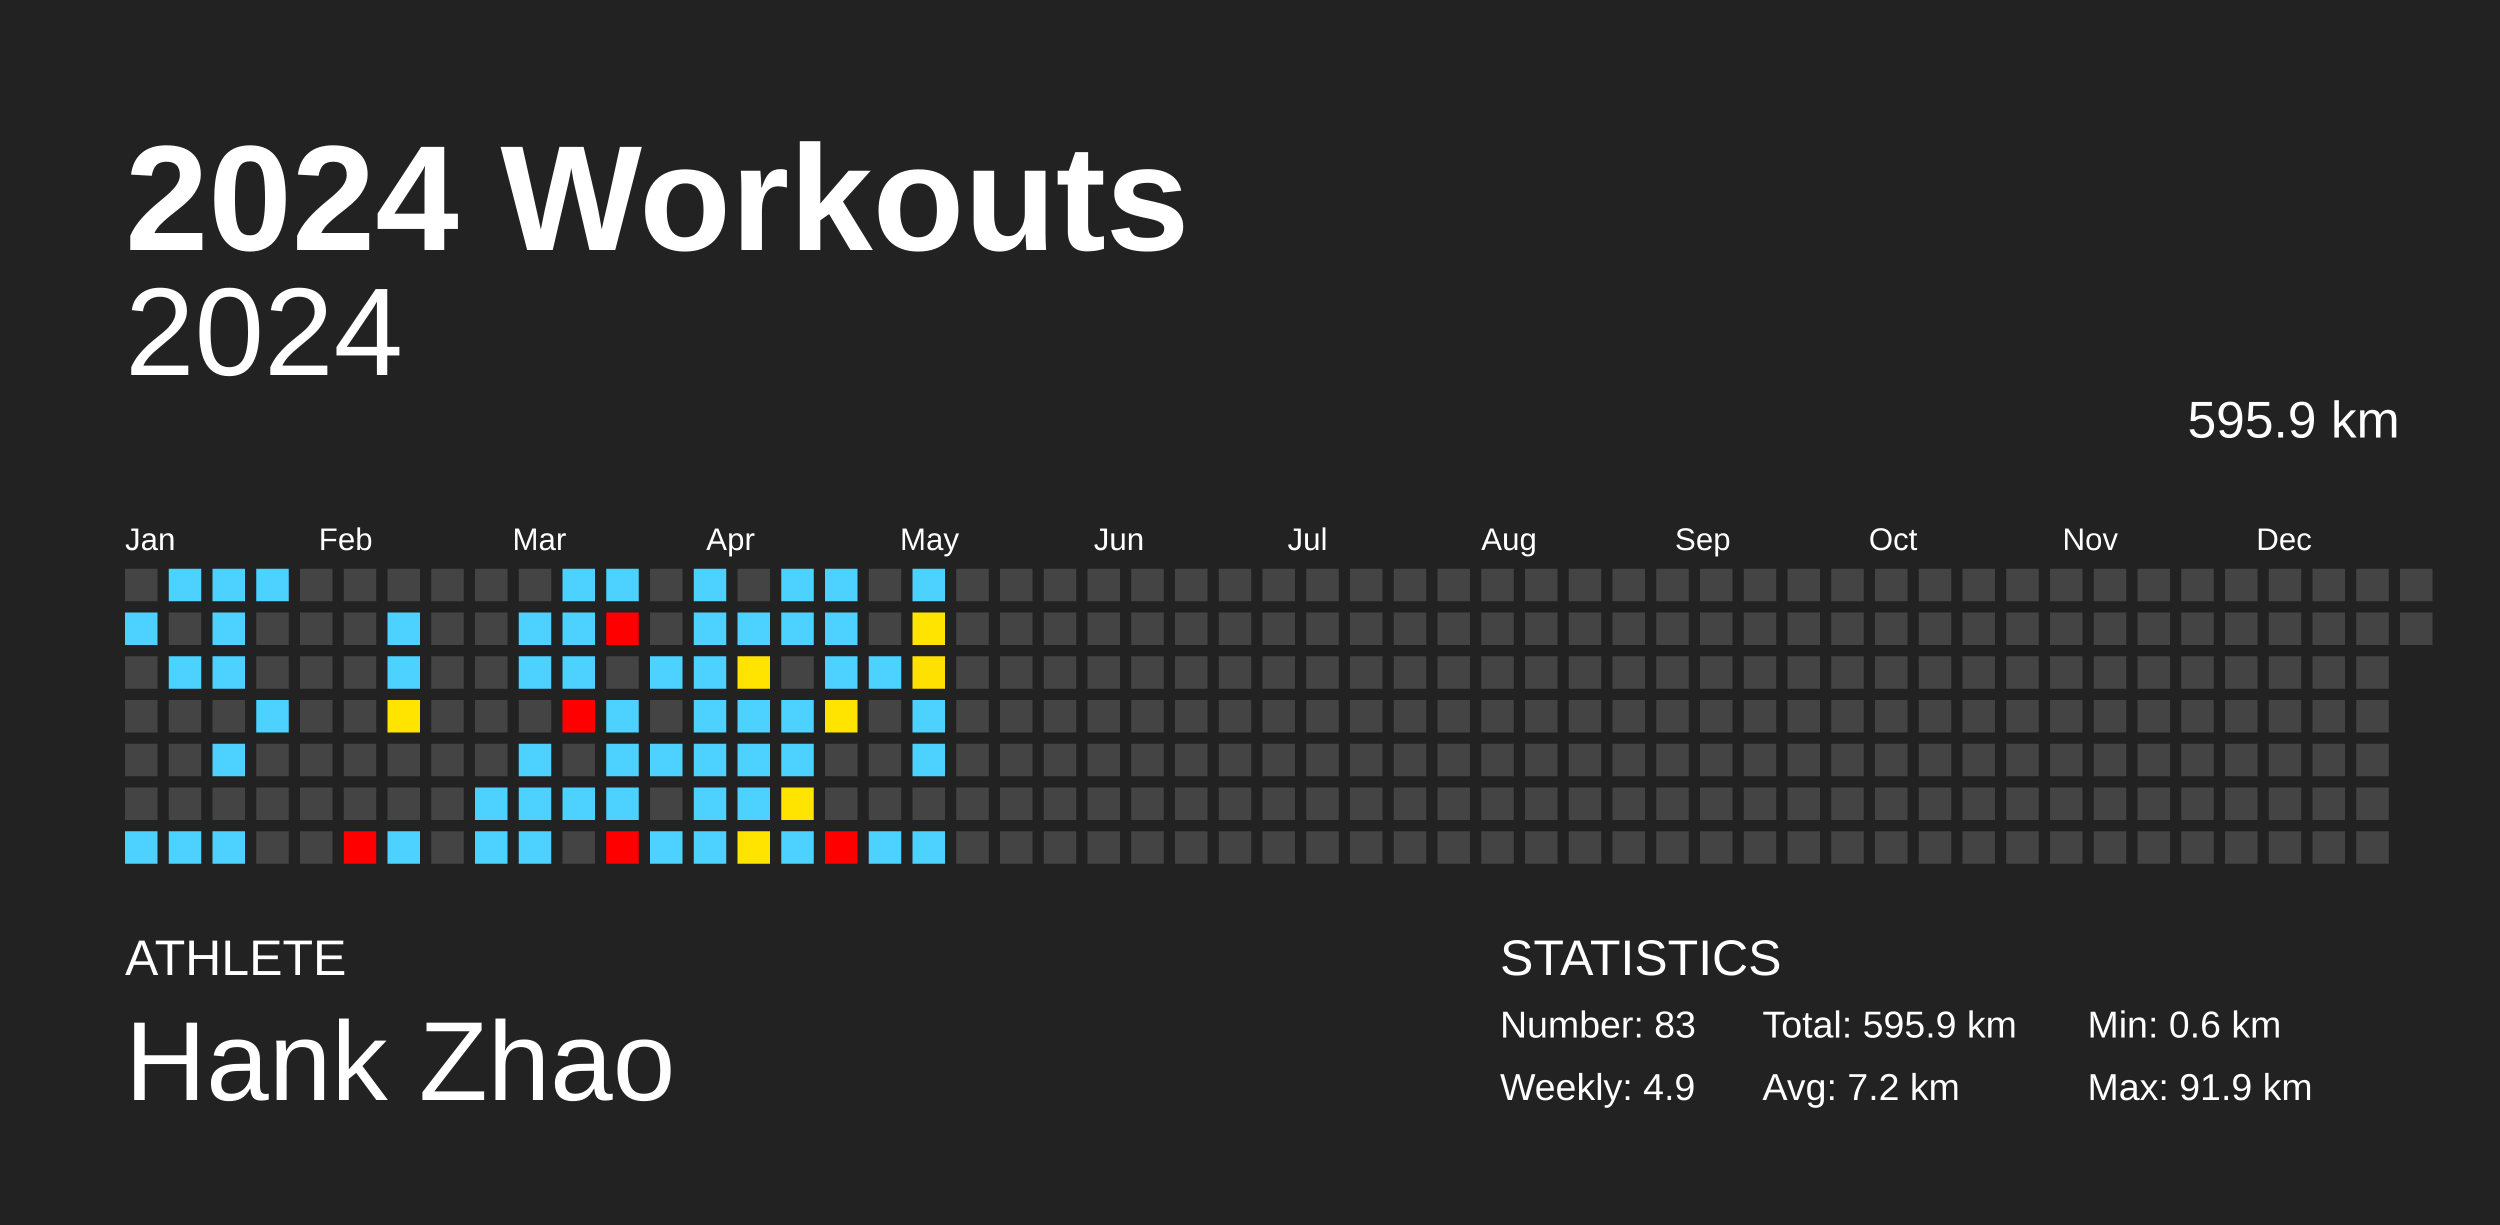
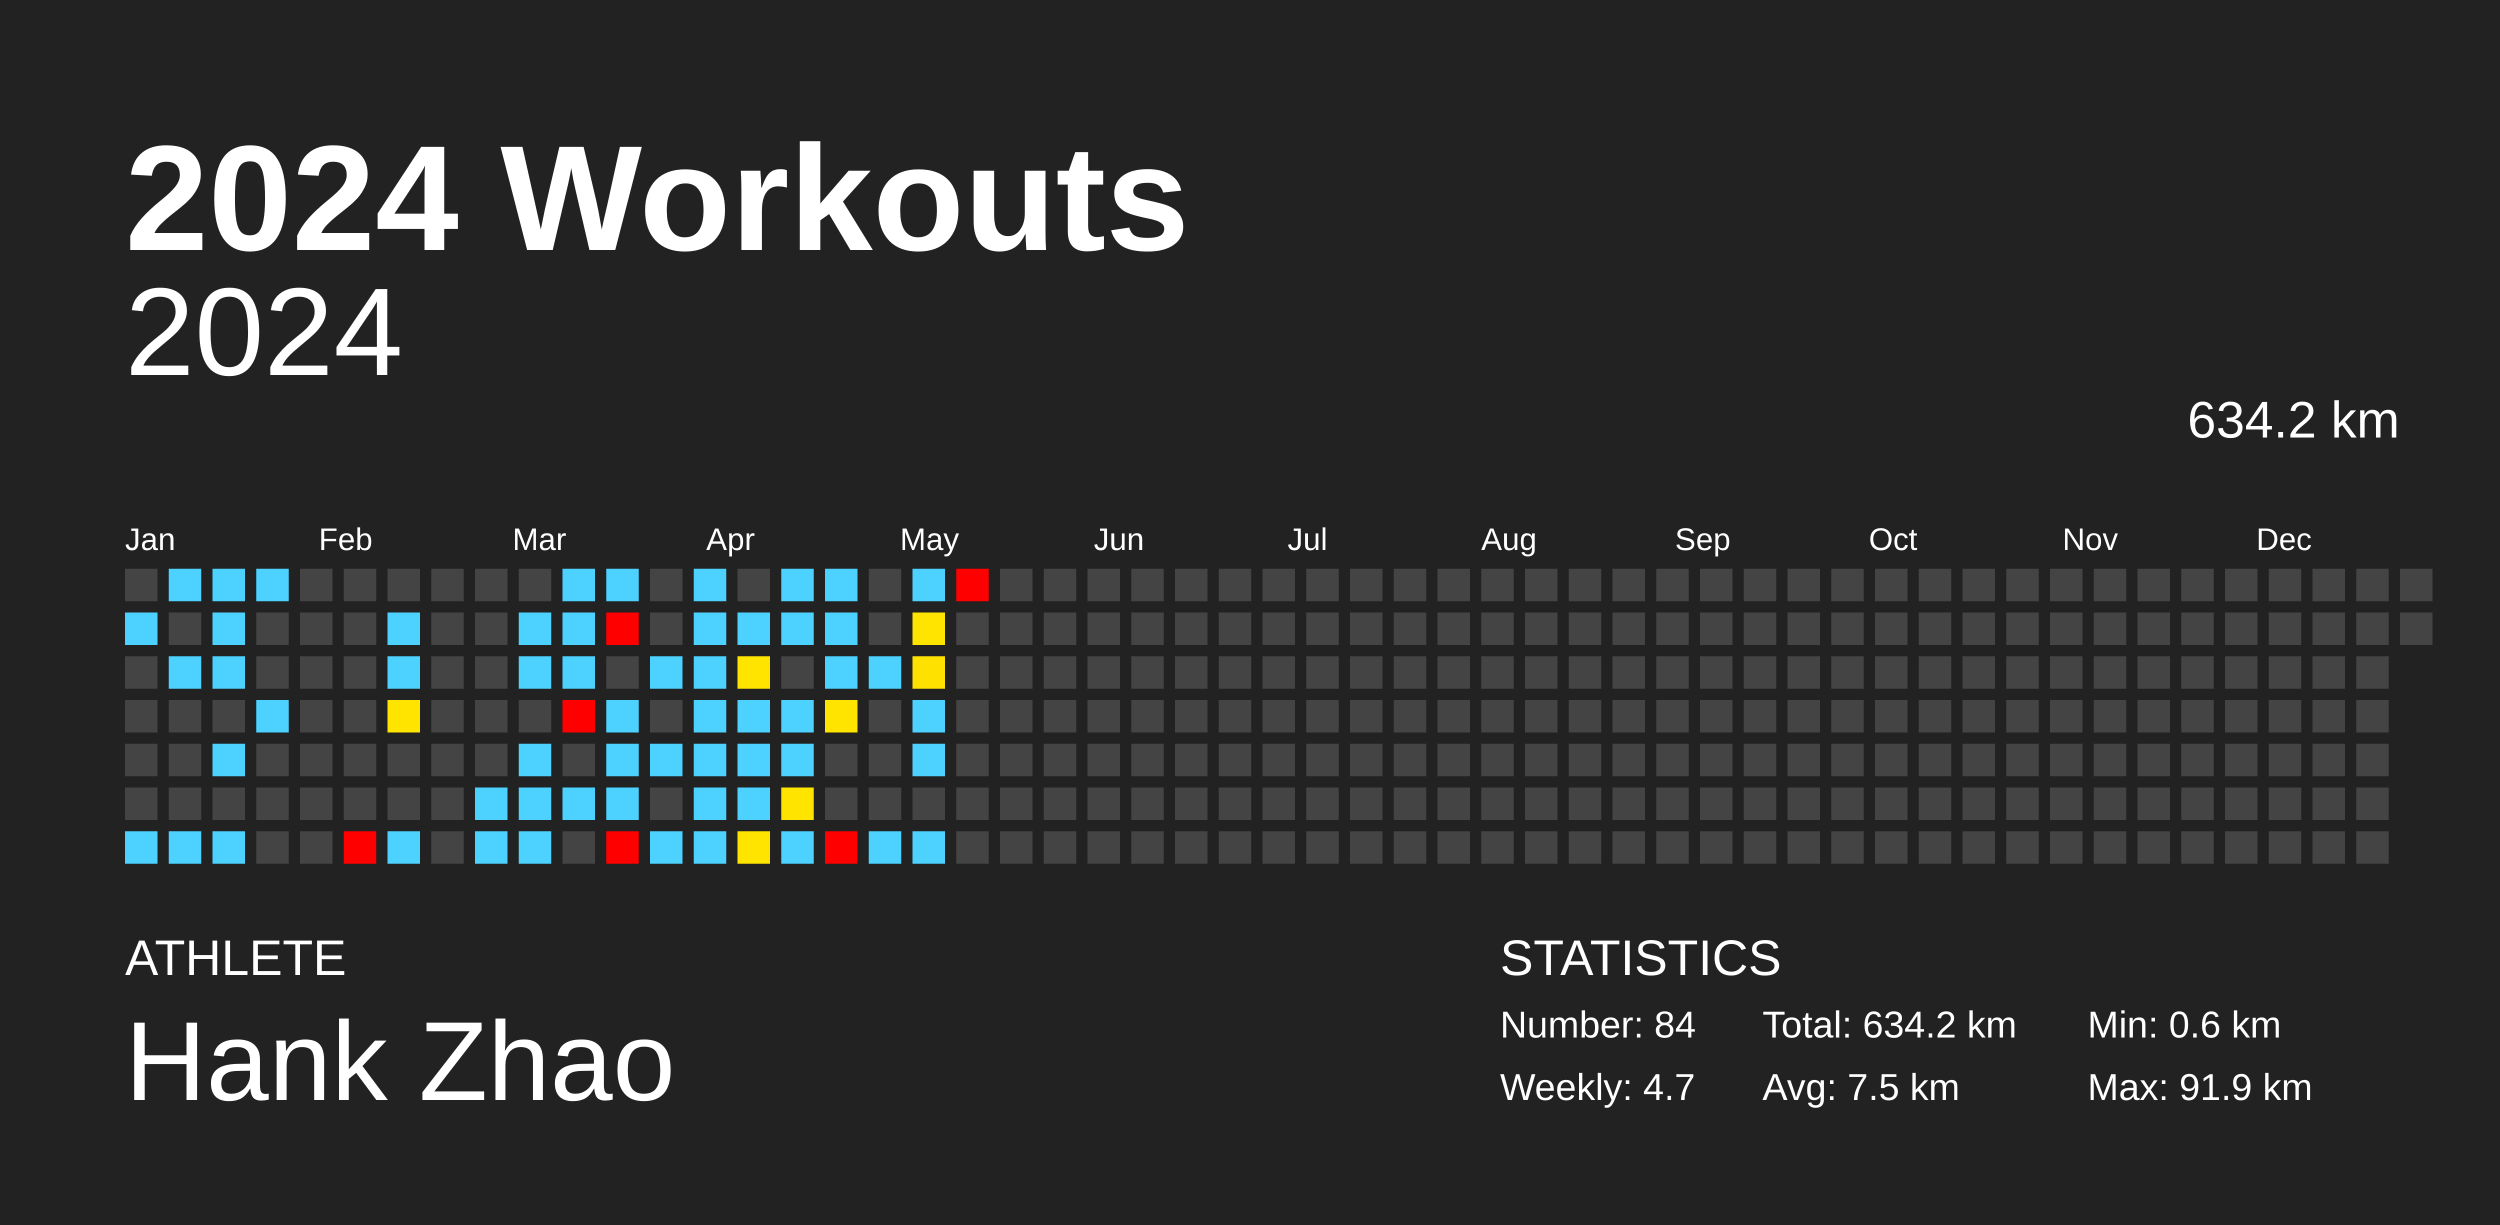
<svg xmlns="http://www.w3.org/2000/svg" baseProfile="full" height="98mm" version="1.1" viewBox="0,0,200,98" width="200mm">
  <defs />
  <rect fill="#222222" height="98" width="200" x="0" y="0" />
  <text fill="#FFFFFF" style="font-size:12px; font-family:Arial; font-weight:bold;" x="10" y="20">2024 Workouts</text>
  <text fill="#FFFFFF" style="font-size:4px; font-family:Arial" x="10" y="78">ATHLETE</text>
  <text fill="#FFFFFF" style="font-size:9px; font-family:Arial" x="10" y="88">Hank Zhao</text>
  <text fill="#FFFFFF" style="font-size:4px; font-family:Arial" x="120" y="78">STATISTICS</text>
-   <text fill="#FFFFFF" style="font-size:3px; font-family:Arial" x="120" y="83">Number: 83</text>
-   <text fill="#FFFFFF" style="font-size:3px; font-family:Arial" x="120" y="88">Weekly: 4.9</text>
-   <text fill="#FFFFFF" style="font-size:3px; font-family:Arial" x="141" y="83">Total: 595.9 km</text>
-   <text fill="#FFFFFF" style="font-size:3px; font-family:Arial" x="141" y="88">Avg: 7.2 km</text>
+   <text fill="#FFFFFF" style="font-size:3px; font-family:Arial" x="120" y="83">Number: 84</text>
+   <text fill="#FFFFFF" style="font-size:3px; font-family:Arial" x="120" y="88">Weekly: 4.7</text>
+   <text fill="#FFFFFF" style="font-size:3px; font-family:Arial" x="141" y="83">Total: 634.2 km</text>
+   <text fill="#FFFFFF" style="font-size:3px; font-family:Arial" x="141" y="88">Avg: 7.5 km</text>
  <text fill="#FFFFFF" style="font-size:3px; font-family:Arial" x="167" y="83">Min: 0.6 km</text>
  <text fill="#FFFFFF" style="font-size:3px; font-family:Arial" x="167" y="88">Max: 91.9 km</text>
  <text alignment-baseline="hanging" fill="#FFFFFF" style="font-size:10.0px; font-family:Arial;" x="10" y="30">2024</text>
-   <text alignment-baseline="hanging" fill="#FFFFFF" style="font-size:4.125px; font-family:Arial;" x="175" y="35">595.9 km</text>
+   <text alignment-baseline="hanging" fill="#FFFFFF" style="font-size:4.125px; font-family:Arial;" x="175" y="35">634.2 km</text>
  <text fill="#FFFFFF" style="font-size:2.5px; font-family:Arial" x="10.0" y="44">Jan</text>
  <text fill="#FFFFFF" style="font-size:2.5px; font-family:Arial" x="25.5" y="44">Feb</text>
  <text fill="#FFFFFF" style="font-size:2.5px; font-family:Arial" x="41.0" y="44">Mar</text>
  <text fill="#FFFFFF" style="font-size:2.5px; font-family:Arial" x="56.5" y="44">Apr</text>
  <text fill="#FFFFFF" style="font-size:2.5px; font-family:Arial" x="72.0" y="44">May</text>
  <text fill="#FFFFFF" style="font-size:2.5px; font-family:Arial" x="87.5" y="44">Jun</text>
  <text fill="#FFFFFF" style="font-size:2.5px; font-family:Arial" x="103.0" y="44">Jul</text>
  <text fill="#FFFFFF" style="font-size:2.5px; font-family:Arial" x="118.5" y="44">Aug</text>
  <text fill="#FFFFFF" style="font-size:2.5px; font-family:Arial" x="134.0" y="44">Sep</text>
  <text fill="#FFFFFF" style="font-size:2.5px; font-family:Arial" x="149.5" y="44">Oct</text>
  <text fill="#FFFFFF" style="font-size:2.5px; font-family:Arial" x="165.0" y="44">Nov</text>
  <text fill="#FFFFFF" style="font-size:2.5px; font-family:Arial" x="180.5" y="44">Dec</text>
  <rect fill="#444444" height="2.6" width="2.6" x="10.0" y="45.5" />
  <rect fill="#4dd2ff" height="2.6" width="2.6" x="10.0" y="49.0" />
  <rect fill="#444444" height="2.6" width="2.6" x="10.0" y="52.5" />
  <rect fill="#444444" height="2.6" width="2.6" x="10.0" y="56.0" />
  <rect fill="#444444" height="2.6" width="2.6" x="10.0" y="59.5" />
  <rect fill="#444444" height="2.6" width="2.6" x="10.0" y="63.0" />
  <rect fill="#4dd2ff" height="2.6" width="2.6" x="10.0" y="66.5" />
  <rect fill="#4dd2ff" height="2.6" width="2.6" x="13.5" y="45.5" />
  <rect fill="#444444" height="2.6" width="2.6" x="13.5" y="49.0" />
  <rect fill="#4dd2ff" height="2.6" width="2.6" x="13.5" y="52.5" />
  <rect fill="#444444" height="2.6" width="2.6" x="13.5" y="56.0" />
  <rect fill="#444444" height="2.6" width="2.6" x="13.5" y="59.5" />
  <rect fill="#444444" height="2.6" width="2.6" x="13.5" y="63.0" />
  <rect fill="#4dd2ff" height="2.6" width="2.6" x="13.5" y="66.5" />
  <rect fill="#4dd2ff" height="2.6" width="2.6" x="17.0" y="45.5" />
  <rect fill="#4dd2ff" height="2.6" width="2.6" x="17.0" y="49.0" />
  <rect fill="#4dd2ff" height="2.6" width="2.6" x="17.0" y="52.5" />
  <rect fill="#444444" height="2.6" width="2.6" x="17.0" y="56.0" />
  <rect fill="#4dd2ff" height="2.6" width="2.6" x="17.0" y="59.5" />
  <rect fill="#444444" height="2.6" width="2.6" x="17.0" y="63.0" />
  <rect fill="#4dd2ff" height="2.6" width="2.6" x="17.0" y="66.5" />
  <rect fill="#4dd2ff" height="2.6" width="2.6" x="20.5" y="45.5" />
  <rect fill="#444444" height="2.6" width="2.6" x="20.5" y="49.0" />
  <rect fill="#444444" height="2.6" width="2.6" x="20.5" y="52.5" />
  <rect fill="#4dd2ff" height="2.6" width="2.6" x="20.5" y="56.0" />
  <rect fill="#444444" height="2.6" width="2.6" x="20.5" y="59.5" />
  <rect fill="#444444" height="2.6" width="2.6" x="20.5" y="63.0" />
  <rect fill="#444444" height="2.6" width="2.6" x="20.5" y="66.5" />
  <rect fill="#444444" height="2.6" width="2.6" x="24.0" y="45.5" />
  <rect fill="#444444" height="2.6" width="2.6" x="24.0" y="49.0" />
  <rect fill="#444444" height="2.6" width="2.6" x="24.0" y="52.5" />
  <rect fill="#444444" height="2.6" width="2.6" x="24.0" y="56.0" />
  <rect fill="#444444" height="2.6" width="2.6" x="24.0" y="59.5" />
  <rect fill="#444444" height="2.6" width="2.6" x="24.0" y="63.0" />
  <rect fill="#444444" height="2.6" width="2.6" x="24.0" y="66.5" />
  <rect fill="#444444" height="2.6" width="2.6" x="27.5" y="45.5" />
  <rect fill="#444444" height="2.6" width="2.6" x="27.5" y="49.0" />
  <rect fill="#444444" height="2.6" width="2.6" x="27.5" y="52.5" />
  <rect fill="#444444" height="2.6" width="2.6" x="27.5" y="56.0" />
  <rect fill="#444444" height="2.6" width="2.6" x="27.5" y="59.5" />
  <rect fill="#444444" height="2.6" width="2.6" x="27.5" y="63.0" />
  <rect fill="red" height="2.6" width="2.6" x="27.5" y="66.5" />
  <rect fill="#444444" height="2.6" width="2.6" x="31.0" y="45.5" />
  <rect fill="#4dd2ff" height="2.6" width="2.6" x="31.0" y="49.0" />
  <rect fill="#4dd2ff" height="2.6" width="2.6" x="31.0" y="52.5" />
  <rect fill="#ffe400" height="2.6" width="2.6" x="31.0" y="56.0" />
  <rect fill="#444444" height="2.6" width="2.6" x="31.0" y="59.5" />
  <rect fill="#444444" height="2.6" width="2.6" x="31.0" y="63.0" />
  <rect fill="#4dd2ff" height="2.6" width="2.6" x="31.0" y="66.5" />
  <rect fill="#444444" height="2.6" width="2.6" x="34.5" y="45.5" />
  <rect fill="#444444" height="2.6" width="2.6" x="34.5" y="49.0" />
  <rect fill="#444444" height="2.6" width="2.6" x="34.5" y="52.5" />
  <rect fill="#444444" height="2.6" width="2.6" x="34.5" y="56.0" />
  <rect fill="#444444" height="2.6" width="2.6" x="34.5" y="59.5" />
  <rect fill="#444444" height="2.6" width="2.6" x="34.5" y="63.0" />
  <rect fill="#444444" height="2.6" width="2.6" x="34.5" y="66.5" />
  <rect fill="#444444" height="2.6" width="2.6" x="38.0" y="45.5" />
  <rect fill="#444444" height="2.6" width="2.6" x="38.0" y="49.0" />
  <rect fill="#444444" height="2.6" width="2.6" x="38.0" y="52.5" />
  <rect fill="#444444" height="2.6" width="2.6" x="38.0" y="56.0" />
  <rect fill="#444444" height="2.6" width="2.6" x="38.0" y="59.5" />
  <rect fill="#4dd2ff" height="2.6" width="2.6" x="38.0" y="63.0" />
  <rect fill="#4dd2ff" height="2.6" width="2.6" x="38.0" y="66.5" />
  <rect fill="#444444" height="2.6" width="2.6" x="41.5" y="45.5" />
  <rect fill="#4dd2ff" height="2.6" width="2.6" x="41.5" y="49.0" />
  <rect fill="#4dd2ff" height="2.6" width="2.6" x="41.5" y="52.5" />
  <rect fill="#444444" height="2.6" width="2.6" x="41.5" y="56.0" />
  <rect fill="#4dd2ff" height="2.6" width="2.6" x="41.5" y="59.5" />
  <rect fill="#4dd2ff" height="2.6" width="2.6" x="41.5" y="63.0" />
  <rect fill="#4dd2ff" height="2.6" width="2.6" x="41.5" y="66.5" />
  <rect fill="#4dd2ff" height="2.6" width="2.6" x="45.0" y="45.5" />
  <rect fill="#4dd2ff" height="2.6" width="2.6" x="45.0" y="49.0" />
  <rect fill="#4dd2ff" height="2.6" width="2.6" x="45.0" y="52.5" />
  <rect fill="red" height="2.6" width="2.6" x="45.0" y="56.0" />
  <rect fill="#444444" height="2.6" width="2.6" x="45.0" y="59.5" />
  <rect fill="#4dd2ff" height="2.6" width="2.6" x="45.0" y="63.0" />
  <rect fill="#444444" height="2.6" width="2.6" x="45.0" y="66.5" />
  <rect fill="#4dd2ff" height="2.6" width="2.6" x="48.5" y="45.5" />
  <rect fill="red" height="2.6" width="2.6" x="48.5" y="49.0" />
  <rect fill="#444444" height="2.6" width="2.6" x="48.5" y="52.5" />
  <rect fill="#4dd2ff" height="2.6" width="2.6" x="48.5" y="56.0" />
  <rect fill="#4dd2ff" height="2.6" width="2.6" x="48.5" y="59.5" />
  <rect fill="#4dd2ff" height="2.6" width="2.6" x="48.5" y="63.0" />
  <rect fill="red" height="2.6" width="2.6" x="48.5" y="66.5" />
  <rect fill="#444444" height="2.6" width="2.6" x="52.0" y="45.5" />
  <rect fill="#444444" height="2.6" width="2.6" x="52.0" y="49.0" />
  <rect fill="#4dd2ff" height="2.6" width="2.6" x="52.0" y="52.5" />
  <rect fill="#444444" height="2.6" width="2.6" x="52.0" y="56.0" />
  <rect fill="#4dd2ff" height="2.6" width="2.6" x="52.0" y="59.5" />
  <rect fill="#444444" height="2.6" width="2.6" x="52.0" y="63.0" />
  <rect fill="#4dd2ff" height="2.6" width="2.6" x="52.0" y="66.5" />
  <rect fill="#4dd2ff" height="2.6" width="2.6" x="55.5" y="45.5" />
  <rect fill="#4dd2ff" height="2.6" width="2.6" x="55.5" y="49.0" />
  <rect fill="#4dd2ff" height="2.6" width="2.6" x="55.5" y="52.5" />
  <rect fill="#4dd2ff" height="2.6" width="2.6" x="55.5" y="56.0" />
  <rect fill="#4dd2ff" height="2.6" width="2.6" x="55.5" y="59.5" />
  <rect fill="#4dd2ff" height="2.6" width="2.6" x="55.5" y="63.0" />
  <rect fill="#4dd2ff" height="2.6" width="2.6" x="55.5" y="66.5" />
  <rect fill="#444444" height="2.6" width="2.6" x="59.0" y="45.5" />
  <rect fill="#4dd2ff" height="2.6" width="2.6" x="59.0" y="49.0" />
  <rect fill="#ffe400" height="2.6" width="2.6" x="59.0" y="52.5" />
  <rect fill="#4dd2ff" height="2.6" width="2.6" x="59.0" y="56.0" />
  <rect fill="#4dd2ff" height="2.6" width="2.6" x="59.0" y="59.5" />
  <rect fill="#4dd2ff" height="2.6" width="2.6" x="59.0" y="63.0" />
  <rect fill="#ffe400" height="2.6" width="2.6" x="59.0" y="66.5" />
  <rect fill="#4dd2ff" height="2.6" width="2.6" x="62.5" y="45.5" />
  <rect fill="#4dd2ff" height="2.6" width="2.6" x="62.5" y="49.0" />
  <rect fill="#444444" height="2.6" width="2.6" x="62.5" y="52.5" />
  <rect fill="#4dd2ff" height="2.6" width="2.6" x="62.5" y="56.0" />
  <rect fill="#4dd2ff" height="2.6" width="2.6" x="62.5" y="59.5" />
  <rect fill="#ffe400" height="2.6" width="2.6" x="62.5" y="63.0" />
  <rect fill="#4dd2ff" height="2.6" width="2.6" x="62.5" y="66.5" />
  <rect fill="#4dd2ff" height="2.6" width="2.6" x="66.0" y="45.5" />
  <rect fill="#4dd2ff" height="2.6" width="2.6" x="66.0" y="49.0" />
  <rect fill="#4dd2ff" height="2.6" width="2.6" x="66.0" y="52.5" />
  <rect fill="#ffe400" height="2.6" width="2.6" x="66.0" y="56.0" />
  <rect fill="#444444" height="2.6" width="2.6" x="66.0" y="59.5" />
  <rect fill="#444444" height="2.6" width="2.6" x="66.0" y="63.0" />
  <rect fill="red" height="2.6" width="2.6" x="66.0" y="66.5" />
  <rect fill="#444444" height="2.6" width="2.6" x="69.5" y="45.5" />
  <rect fill="#444444" height="2.6" width="2.6" x="69.5" y="49.0" />
  <rect fill="#4dd2ff" height="2.6" width="2.6" x="69.5" y="52.5" />
  <rect fill="#444444" height="2.6" width="2.6" x="69.5" y="56.0" />
  <rect fill="#444444" height="2.6" width="2.6" x="69.5" y="59.5" />
  <rect fill="#444444" height="2.6" width="2.6" x="69.5" y="63.0" />
  <rect fill="#4dd2ff" height="2.6" width="2.6" x="69.5" y="66.5" />
  <rect fill="#4dd2ff" height="2.6" width="2.6" x="73.0" y="45.5" />
  <rect fill="#ffe400" height="2.6" width="2.6" x="73.0" y="49.0" />
  <rect fill="#ffe100" height="2.6" width="2.6" x="73.0" y="52.5" />
  <rect fill="#4dd2ff" height="2.6" width="2.6" x="73.0" y="56.0" />
  <rect fill="#4dd2ff" height="2.6" width="2.6" x="73.0" y="59.5" />
  <rect fill="#444444" height="2.6" width="2.6" x="73.0" y="63.0" />
  <rect fill="#4dd2ff" height="2.6" width="2.6" x="73.0" y="66.5" />
-   <rect fill="#444444" height="2.6" width="2.6" x="76.5" y="45.5" />
+   <rect fill="red" height="2.6" width="2.6" x="76.5" y="45.5" />
  <rect fill="#444444" height="2.6" width="2.6" x="76.5" y="49.0" />
  <rect fill="#444444" height="2.6" width="2.6" x="76.5" y="52.5" />
  <rect fill="#444444" height="2.6" width="2.6" x="76.5" y="56.0" />
  <rect fill="#444444" height="2.6" width="2.6" x="76.5" y="59.5" />
  <rect fill="#444444" height="2.6" width="2.6" x="76.5" y="63.0" />
  <rect fill="#444444" height="2.6" width="2.6" x="76.5" y="66.5" />
  <rect fill="#444444" height="2.6" width="2.6" x="80.0" y="45.5" />
  <rect fill="#444444" height="2.6" width="2.6" x="80.0" y="49.0" />
  <rect fill="#444444" height="2.6" width="2.6" x="80.0" y="52.5" />
  <rect fill="#444444" height="2.6" width="2.6" x="80.0" y="56.0" />
  <rect fill="#444444" height="2.6" width="2.6" x="80.0" y="59.5" />
  <rect fill="#444444" height="2.6" width="2.6" x="80.0" y="63.0" />
  <rect fill="#444444" height="2.6" width="2.6" x="80.0" y="66.5" />
  <rect fill="#444444" height="2.6" width="2.6" x="83.5" y="45.5" />
  <rect fill="#444444" height="2.6" width="2.6" x="83.5" y="49.0" />
  <rect fill="#444444" height="2.6" width="2.6" x="83.5" y="52.5" />
  <rect fill="#444444" height="2.6" width="2.6" x="83.5" y="56.0" />
  <rect fill="#444444" height="2.6" width="2.6" x="83.5" y="59.5" />
  <rect fill="#444444" height="2.6" width="2.6" x="83.5" y="63.0" />
  <rect fill="#444444" height="2.6" width="2.6" x="83.5" y="66.5" />
  <rect fill="#444444" height="2.6" width="2.6" x="87.0" y="45.5" />
  <rect fill="#444444" height="2.6" width="2.6" x="87.0" y="49.0" />
  <rect fill="#444444" height="2.6" width="2.6" x="87.0" y="52.5" />
  <rect fill="#444444" height="2.6" width="2.6" x="87.0" y="56.0" />
  <rect fill="#444444" height="2.6" width="2.6" x="87.0" y="59.5" />
  <rect fill="#444444" height="2.6" width="2.6" x="87.0" y="63.0" />
  <rect fill="#444444" height="2.6" width="2.6" x="87.0" y="66.5" />
  <rect fill="#444444" height="2.6" width="2.6" x="90.5" y="45.5" />
  <rect fill="#444444" height="2.6" width="2.6" x="90.5" y="49.0" />
  <rect fill="#444444" height="2.6" width="2.6" x="90.5" y="52.5" />
  <rect fill="#444444" height="2.6" width="2.6" x="90.5" y="56.0" />
  <rect fill="#444444" height="2.6" width="2.6" x="90.5" y="59.5" />
  <rect fill="#444444" height="2.6" width="2.6" x="90.5" y="63.0" />
  <rect fill="#444444" height="2.6" width="2.6" x="90.5" y="66.5" />
  <rect fill="#444444" height="2.6" width="2.6" x="94.0" y="45.5" />
  <rect fill="#444444" height="2.6" width="2.6" x="94.0" y="49.0" />
  <rect fill="#444444" height="2.6" width="2.6" x="94.0" y="52.5" />
  <rect fill="#444444" height="2.6" width="2.6" x="94.0" y="56.0" />
  <rect fill="#444444" height="2.6" width="2.6" x="94.0" y="59.5" />
  <rect fill="#444444" height="2.6" width="2.6" x="94.0" y="63.0" />
  <rect fill="#444444" height="2.6" width="2.6" x="94.0" y="66.5" />
  <rect fill="#444444" height="2.6" width="2.6" x="97.5" y="45.5" />
  <rect fill="#444444" height="2.6" width="2.6" x="97.5" y="49.0" />
  <rect fill="#444444" height="2.6" width="2.6" x="97.5" y="52.5" />
  <rect fill="#444444" height="2.6" width="2.6" x="97.5" y="56.0" />
  <rect fill="#444444" height="2.6" width="2.6" x="97.5" y="59.5" />
  <rect fill="#444444" height="2.6" width="2.6" x="97.5" y="63.0" />
  <rect fill="#444444" height="2.6" width="2.6" x="97.5" y="66.5" />
  <rect fill="#444444" height="2.6" width="2.6" x="101.0" y="45.5" />
  <rect fill="#444444" height="2.6" width="2.6" x="101.0" y="49.0" />
  <rect fill="#444444" height="2.6" width="2.6" x="101.0" y="52.5" />
  <rect fill="#444444" height="2.6" width="2.6" x="101.0" y="56.0" />
  <rect fill="#444444" height="2.6" width="2.6" x="101.0" y="59.5" />
  <rect fill="#444444" height="2.6" width="2.6" x="101.0" y="63.0" />
  <rect fill="#444444" height="2.6" width="2.6" x="101.0" y="66.5" />
  <rect fill="#444444" height="2.6" width="2.6" x="104.5" y="45.5" />
  <rect fill="#444444" height="2.6" width="2.6" x="104.5" y="49.0" />
  <rect fill="#444444" height="2.6" width="2.6" x="104.5" y="52.5" />
  <rect fill="#444444" height="2.6" width="2.6" x="104.5" y="56.0" />
  <rect fill="#444444" height="2.6" width="2.6" x="104.5" y="59.5" />
  <rect fill="#444444" height="2.6" width="2.6" x="104.5" y="63.0" />
  <rect fill="#444444" height="2.6" width="2.6" x="104.5" y="66.5" />
  <rect fill="#444444" height="2.6" width="2.6" x="108.0" y="45.5" />
  <rect fill="#444444" height="2.6" width="2.6" x="108.0" y="49.0" />
  <rect fill="#444444" height="2.6" width="2.6" x="108.0" y="52.5" />
  <rect fill="#444444" height="2.6" width="2.6" x="108.0" y="56.0" />
  <rect fill="#444444" height="2.6" width="2.6" x="108.0" y="59.5" />
  <rect fill="#444444" height="2.6" width="2.6" x="108.0" y="63.0" />
  <rect fill="#444444" height="2.6" width="2.6" x="108.0" y="66.5" />
  <rect fill="#444444" height="2.6" width="2.6" x="111.5" y="45.5" />
  <rect fill="#444444" height="2.6" width="2.6" x="111.5" y="49.0" />
  <rect fill="#444444" height="2.6" width="2.6" x="111.5" y="52.5" />
  <rect fill="#444444" height="2.6" width="2.6" x="111.5" y="56.0" />
  <rect fill="#444444" height="2.6" width="2.6" x="111.5" y="59.5" />
  <rect fill="#444444" height="2.6" width="2.6" x="111.5" y="63.0" />
  <rect fill="#444444" height="2.6" width="2.6" x="111.5" y="66.5" />
  <rect fill="#444444" height="2.6" width="2.6" x="115.0" y="45.5" />
  <rect fill="#444444" height="2.6" width="2.6" x="115.0" y="49.0" />
  <rect fill="#444444" height="2.6" width="2.6" x="115.0" y="52.5" />
  <rect fill="#444444" height="2.6" width="2.6" x="115.0" y="56.0" />
  <rect fill="#444444" height="2.6" width="2.6" x="115.0" y="59.5" />
  <rect fill="#444444" height="2.6" width="2.6" x="115.0" y="63.0" />
  <rect fill="#444444" height="2.6" width="2.6" x="115.0" y="66.5" />
  <rect fill="#444444" height="2.6" width="2.6" x="118.5" y="45.5" />
  <rect fill="#444444" height="2.6" width="2.6" x="118.5" y="49.0" />
  <rect fill="#444444" height="2.6" width="2.6" x="118.5" y="52.5" />
  <rect fill="#444444" height="2.6" width="2.6" x="118.5" y="56.0" />
  <rect fill="#444444" height="2.6" width="2.6" x="118.5" y="59.5" />
  <rect fill="#444444" height="2.6" width="2.6" x="118.5" y="63.0" />
  <rect fill="#444444" height="2.6" width="2.6" x="118.5" y="66.5" />
  <rect fill="#444444" height="2.6" width="2.6" x="122.0" y="45.5" />
  <rect fill="#444444" height="2.6" width="2.6" x="122.0" y="49.0" />
  <rect fill="#444444" height="2.6" width="2.6" x="122.0" y="52.5" />
  <rect fill="#444444" height="2.6" width="2.6" x="122.0" y="56.0" />
  <rect fill="#444444" height="2.6" width="2.6" x="122.0" y="59.5" />
  <rect fill="#444444" height="2.6" width="2.6" x="122.0" y="63.0" />
  <rect fill="#444444" height="2.6" width="2.6" x="122.0" y="66.5" />
  <rect fill="#444444" height="2.6" width="2.6" x="125.5" y="45.5" />
  <rect fill="#444444" height="2.6" width="2.6" x="125.5" y="49.0" />
  <rect fill="#444444" height="2.6" width="2.6" x="125.5" y="52.5" />
  <rect fill="#444444" height="2.6" width="2.6" x="125.5" y="56.0" />
  <rect fill="#444444" height="2.6" width="2.6" x="125.5" y="59.5" />
  <rect fill="#444444" height="2.6" width="2.6" x="125.5" y="63.0" />
  <rect fill="#444444" height="2.6" width="2.6" x="125.5" y="66.5" />
  <rect fill="#444444" height="2.6" width="2.6" x="129.0" y="45.5" />
  <rect fill="#444444" height="2.6" width="2.6" x="129.0" y="49.0" />
  <rect fill="#444444" height="2.6" width="2.6" x="129.0" y="52.5" />
  <rect fill="#444444" height="2.6" width="2.6" x="129.0" y="56.0" />
  <rect fill="#444444" height="2.6" width="2.6" x="129.0" y="59.5" />
  <rect fill="#444444" height="2.6" width="2.6" x="129.0" y="63.0" />
  <rect fill="#444444" height="2.6" width="2.6" x="129.0" y="66.5" />
  <rect fill="#444444" height="2.6" width="2.6" x="132.5" y="45.5" />
  <rect fill="#444444" height="2.6" width="2.6" x="132.5" y="49.0" />
  <rect fill="#444444" height="2.6" width="2.6" x="132.5" y="52.5" />
  <rect fill="#444444" height="2.6" width="2.6" x="132.5" y="56.0" />
  <rect fill="#444444" height="2.6" width="2.6" x="132.5" y="59.5" />
  <rect fill="#444444" height="2.6" width="2.6" x="132.5" y="63.0" />
  <rect fill="#444444" height="2.6" width="2.6" x="132.5" y="66.5" />
  <rect fill="#444444" height="2.6" width="2.6" x="136.0" y="45.5" />
  <rect fill="#444444" height="2.6" width="2.6" x="136.0" y="49.0" />
  <rect fill="#444444" height="2.6" width="2.6" x="136.0" y="52.5" />
  <rect fill="#444444" height="2.6" width="2.6" x="136.0" y="56.0" />
  <rect fill="#444444" height="2.6" width="2.6" x="136.0" y="59.5" />
  <rect fill="#444444" height="2.6" width="2.6" x="136.0" y="63.0" />
  <rect fill="#444444" height="2.6" width="2.6" x="136.0" y="66.5" />
  <rect fill="#444444" height="2.6" width="2.6" x="139.5" y="45.5" />
  <rect fill="#444444" height="2.6" width="2.6" x="139.5" y="49.0" />
  <rect fill="#444444" height="2.6" width="2.6" x="139.5" y="52.5" />
  <rect fill="#444444" height="2.6" width="2.6" x="139.5" y="56.0" />
  <rect fill="#444444" height="2.6" width="2.6" x="139.5" y="59.5" />
  <rect fill="#444444" height="2.6" width="2.6" x="139.5" y="63.0" />
  <rect fill="#444444" height="2.6" width="2.6" x="139.5" y="66.5" />
  <rect fill="#444444" height="2.6" width="2.6" x="143.0" y="45.5" />
  <rect fill="#444444" height="2.6" width="2.6" x="143.0" y="49.0" />
  <rect fill="#444444" height="2.6" width="2.6" x="143.0" y="52.5" />
  <rect fill="#444444" height="2.6" width="2.6" x="143.0" y="56.0" />
  <rect fill="#444444" height="2.6" width="2.6" x="143.0" y="59.5" />
  <rect fill="#444444" height="2.6" width="2.6" x="143.0" y="63.0" />
  <rect fill="#444444" height="2.6" width="2.6" x="143.0" y="66.5" />
  <rect fill="#444444" height="2.6" width="2.6" x="146.5" y="45.5" />
  <rect fill="#444444" height="2.6" width="2.6" x="146.5" y="49.0" />
  <rect fill="#444444" height="2.6" width="2.6" x="146.5" y="52.5" />
  <rect fill="#444444" height="2.6" width="2.6" x="146.5" y="56.0" />
  <rect fill="#444444" height="2.6" width="2.6" x="146.5" y="59.5" />
  <rect fill="#444444" height="2.6" width="2.6" x="146.5" y="63.0" />
  <rect fill="#444444" height="2.6" width="2.6" x="146.5" y="66.5" />
  <rect fill="#444444" height="2.6" width="2.6" x="150.0" y="45.5" />
  <rect fill="#444444" height="2.6" width="2.6" x="150.0" y="49.0" />
  <rect fill="#444444" height="2.6" width="2.6" x="150.0" y="52.5" />
  <rect fill="#444444" height="2.6" width="2.6" x="150.0" y="56.0" />
  <rect fill="#444444" height="2.6" width="2.6" x="150.0" y="59.5" />
  <rect fill="#444444" height="2.6" width="2.6" x="150.0" y="63.0" />
  <rect fill="#444444" height="2.6" width="2.6" x="150.0" y="66.5" />
  <rect fill="#444444" height="2.6" width="2.6" x="153.5" y="45.5" />
  <rect fill="#444444" height="2.6" width="2.6" x="153.5" y="49.0" />
  <rect fill="#444444" height="2.6" width="2.6" x="153.5" y="52.5" />
  <rect fill="#444444" height="2.6" width="2.6" x="153.5" y="56.0" />
  <rect fill="#444444" height="2.6" width="2.6" x="153.5" y="59.5" />
  <rect fill="#444444" height="2.6" width="2.6" x="153.5" y="63.0" />
  <rect fill="#444444" height="2.6" width="2.6" x="153.5" y="66.5" />
  <rect fill="#444444" height="2.6" width="2.6" x="157.0" y="45.5" />
  <rect fill="#444444" height="2.6" width="2.6" x="157.0" y="49.0" />
  <rect fill="#444444" height="2.6" width="2.6" x="157.0" y="52.5" />
  <rect fill="#444444" height="2.6" width="2.6" x="157.0" y="56.0" />
  <rect fill="#444444" height="2.6" width="2.6" x="157.0" y="59.5" />
  <rect fill="#444444" height="2.6" width="2.6" x="157.0" y="63.0" />
  <rect fill="#444444" height="2.6" width="2.6" x="157.0" y="66.5" />
  <rect fill="#444444" height="2.6" width="2.6" x="160.5" y="45.5" />
  <rect fill="#444444" height="2.6" width="2.6" x="160.5" y="49.0" />
  <rect fill="#444444" height="2.6" width="2.6" x="160.5" y="52.5" />
  <rect fill="#444444" height="2.6" width="2.6" x="160.5" y="56.0" />
  <rect fill="#444444" height="2.6" width="2.6" x="160.5" y="59.5" />
  <rect fill="#444444" height="2.6" width="2.6" x="160.5" y="63.0" />
  <rect fill="#444444" height="2.6" width="2.6" x="160.5" y="66.5" />
  <rect fill="#444444" height="2.6" width="2.6" x="164.0" y="45.5" />
  <rect fill="#444444" height="2.6" width="2.6" x="164.0" y="49.0" />
  <rect fill="#444444" height="2.6" width="2.6" x="164.0" y="52.5" />
  <rect fill="#444444" height="2.6" width="2.6" x="164.0" y="56.0" />
  <rect fill="#444444" height="2.6" width="2.6" x="164.0" y="59.5" />
  <rect fill="#444444" height="2.6" width="2.6" x="164.0" y="63.0" />
  <rect fill="#444444" height="2.6" width="2.6" x="164.0" y="66.5" />
  <rect fill="#444444" height="2.6" width="2.6" x="167.5" y="45.5" />
  <rect fill="#444444" height="2.6" width="2.6" x="167.5" y="49.0" />
  <rect fill="#444444" height="2.6" width="2.6" x="167.5" y="52.5" />
  <rect fill="#444444" height="2.6" width="2.6" x="167.5" y="56.0" />
  <rect fill="#444444" height="2.6" width="2.6" x="167.5" y="59.5" />
  <rect fill="#444444" height="2.6" width="2.6" x="167.5" y="63.0" />
  <rect fill="#444444" height="2.6" width="2.6" x="167.5" y="66.5" />
  <rect fill="#444444" height="2.6" width="2.6" x="171.0" y="45.5" />
  <rect fill="#444444" height="2.6" width="2.6" x="171.0" y="49.0" />
  <rect fill="#444444" height="2.6" width="2.6" x="171.0" y="52.5" />
  <rect fill="#444444" height="2.6" width="2.6" x="171.0" y="56.0" />
  <rect fill="#444444" height="2.6" width="2.6" x="171.0" y="59.5" />
  <rect fill="#444444" height="2.6" width="2.6" x="171.0" y="63.0" />
  <rect fill="#444444" height="2.6" width="2.6" x="171.0" y="66.5" />
  <rect fill="#444444" height="2.6" width="2.6" x="174.5" y="45.5" />
  <rect fill="#444444" height="2.6" width="2.6" x="174.5" y="49.0" />
  <rect fill="#444444" height="2.6" width="2.6" x="174.5" y="52.5" />
  <rect fill="#444444" height="2.6" width="2.6" x="174.5" y="56.0" />
  <rect fill="#444444" height="2.6" width="2.6" x="174.5" y="59.5" />
  <rect fill="#444444" height="2.6" width="2.6" x="174.5" y="63.0" />
  <rect fill="#444444" height="2.6" width="2.6" x="174.5" y="66.5" />
  <rect fill="#444444" height="2.6" width="2.6" x="178.0" y="45.5" />
  <rect fill="#444444" height="2.6" width="2.6" x="178.0" y="49.0" />
  <rect fill="#444444" height="2.6" width="2.6" x="178.0" y="52.5" />
  <rect fill="#444444" height="2.6" width="2.6" x="178.0" y="56.0" />
  <rect fill="#444444" height="2.6" width="2.6" x="178.0" y="59.5" />
  <rect fill="#444444" height="2.6" width="2.6" x="178.0" y="63.0" />
  <rect fill="#444444" height="2.6" width="2.6" x="178.0" y="66.5" />
  <rect fill="#444444" height="2.6" width="2.6" x="181.5" y="45.5" />
  <rect fill="#444444" height="2.6" width="2.6" x="181.5" y="49.0" />
  <rect fill="#444444" height="2.6" width="2.6" x="181.5" y="52.5" />
  <rect fill="#444444" height="2.6" width="2.6" x="181.5" y="56.0" />
  <rect fill="#444444" height="2.6" width="2.6" x="181.5" y="59.5" />
  <rect fill="#444444" height="2.6" width="2.6" x="181.5" y="63.0" />
  <rect fill="#444444" height="2.6" width="2.6" x="181.5" y="66.5" />
  <rect fill="#444444" height="2.6" width="2.6" x="185.0" y="45.5" />
  <rect fill="#444444" height="2.6" width="2.6" x="185.0" y="49.0" />
  <rect fill="#444444" height="2.6" width="2.6" x="185.0" y="52.5" />
  <rect fill="#444444" height="2.6" width="2.6" x="185.0" y="56.0" />
  <rect fill="#444444" height="2.6" width="2.6" x="185.0" y="59.5" />
  <rect fill="#444444" height="2.6" width="2.6" x="185.0" y="63.0" />
  <rect fill="#444444" height="2.6" width="2.6" x="185.0" y="66.5" />
  <rect fill="#444444" height="2.6" width="2.6" x="188.5" y="45.5" />
  <rect fill="#444444" height="2.6" width="2.6" x="188.5" y="49.0" />
  <rect fill="#444444" height="2.6" width="2.6" x="188.5" y="52.5" />
  <rect fill="#444444" height="2.6" width="2.6" x="188.5" y="56.0" />
  <rect fill="#444444" height="2.6" width="2.6" x="188.5" y="59.5" />
  <rect fill="#444444" height="2.6" width="2.6" x="188.5" y="63.0" />
  <rect fill="#444444" height="2.6" width="2.6" x="188.5" y="66.5" />
  <rect fill="#444444" height="2.6" width="2.6" x="192.0" y="45.5" />
  <rect fill="#444444" height="2.6" width="2.6" x="192.0" y="49.0" />
</svg>
